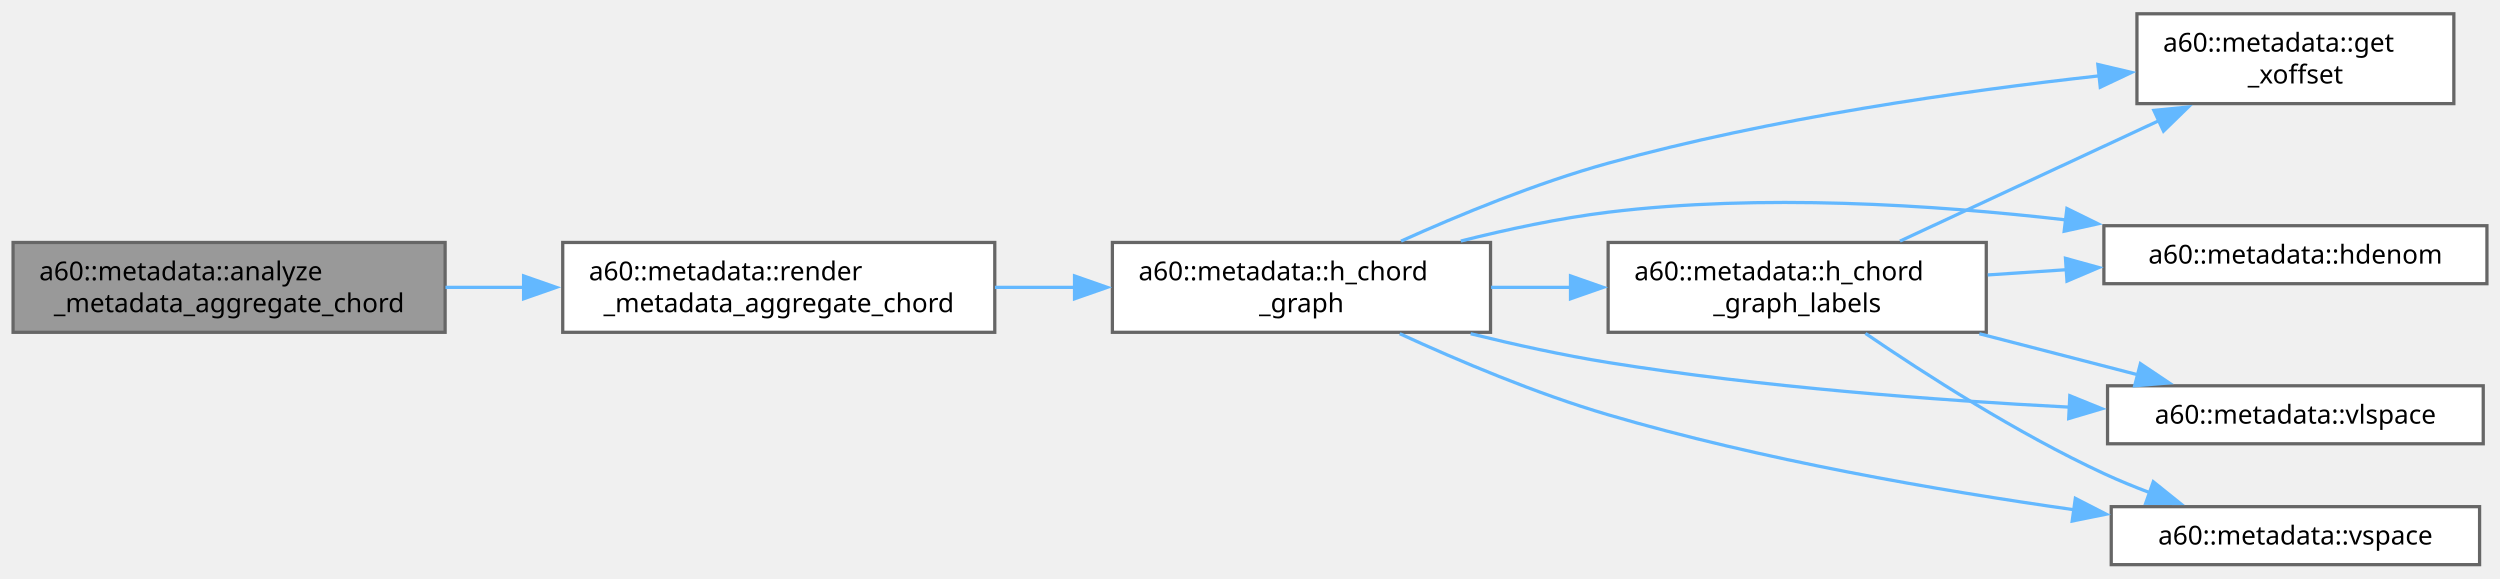
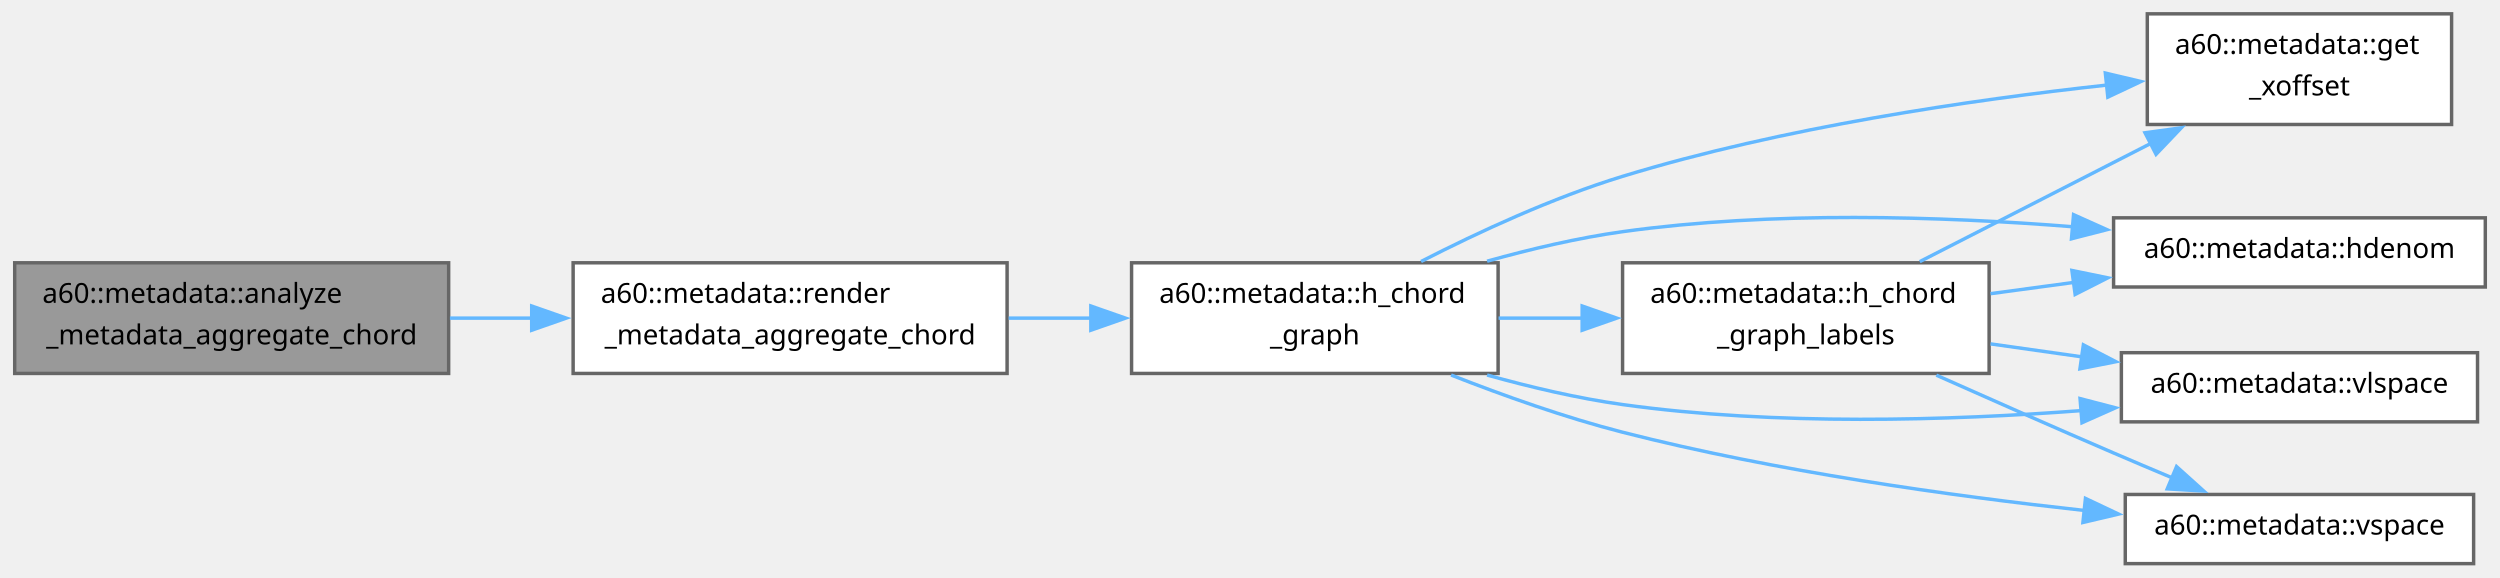
- <svg xmlns="http://www.w3.org/2000/svg" xmlns:xlink="http://www.w3.org/1999/xlink" width="765pt" height="177pt" viewBox="0.00 0.00 765.25 176.62">
-   <g id="graph0" class="graph" transform="scale(1 1) rotate(0) translate(4 172.62)">
+ <svg xmlns="http://www.w3.org/2000/svg" xmlns:xlink="http://www.w3.org/1999/xlink" width="723pt" height="167pt" viewBox="0.00 0.00 722.50 167.00">
+   <g id="graph0" class="graph" transform="scale(1 1) rotate(0) translate(4 163)">
    <g id="Node000001" class="node">
      <g id="a_Node000001">
        <a xlink:title="Analyze metadata directory or subset of it, and generate summary output for all in directory.">
-           <polygon fill="#999999" stroke="#666666" points="132.25,-98.62 0,-98.62 0,-71.12 132.25,-71.12 132.25,-98.62" />
-           <text text-anchor="start" x="8" y="-87.03" font-family="SourceSans" font-size="8.00">a60::metadata::analyze</text>
-           <text text-anchor="middle" x="66.12" y="-77.28" font-family="SourceSans" font-size="8.00">_metadata_aggregate_chord</text>
+           <polygon fill="#999999" stroke="#666666" points="125.5,-87 0,-87 0,-55 125.5,-55 125.5,-87" />
+           <text text-anchor="start" x="8" y="-75.4" font-family="SourceSans" font-size="8.00">a60::metadata::analyze</text>
+           <text text-anchor="middle" x="62.75" y="-63.4" font-family="SourceSans" font-size="8.00">_metadata_aggregate_chord</text>
        </a>
      </g>
    </g>
    <g id="Node000002" class="node">
      <g id="a_Node000002">
        <a xlink:href="namespacea60_1_1metadata.html#abb1e8fbeb00e7bf7a8f019c0fd951073" target="_top" xlink:title="Analyze metadata directory or subset of it and generate summary output for all in directory.">
-           <polygon fill="white" stroke="#666666" points="300.5,-98.62 168.25,-98.62 168.25,-71.12 300.5,-71.12 300.5,-98.62" />
-           <text text-anchor="start" x="176.25" y="-87.03" font-family="SourceSans" font-size="8.00">a60::metadata::render</text>
-           <text text-anchor="middle" x="234.38" y="-77.28" font-family="SourceSans" font-size="8.00">_metadata_aggregate_chord</text>
+           <polygon fill="white" stroke="#666666" points="287,-87 161.5,-87 161.5,-55 287,-55 287,-87" />
+           <text text-anchor="start" x="169.5" y="-75.4" font-family="SourceSans" font-size="8.00">a60::metadata::render</text>
+           <text text-anchor="middle" x="224.25" y="-63.4" font-family="SourceSans" font-size="8.00">_metadata_aggregate_chord</text>
        </a>
      </g>
    </g>
    <g id="edge1_Node000001_Node000002" class="edge">
      <g id="a_edge1_Node000001_Node000002">
        <a xlink:title=" ">
-           <path fill="none" stroke="#63b8ff" d="M132.35,-84.88C140.27,-84.88 148.41,-84.88 156.47,-84.88" />
-           <polygon fill="#63b8ff" stroke="#63b8ff" points="156.27,-88.38 166.27,-84.88 156.27,-81.38 156.27,-88.38" />
+           <path fill="none" stroke="#63b8ff" d="M125.87,-71C133.63,-71 141.62,-71 149.54,-71" />
+           <polygon fill="#63b8ff" stroke="#63b8ff" points="149.52,-74.5 159.52,-71 149.52,-67.5 149.52,-74.5" />
        </a>
      </g>
    </g>
    <g id="Node000003" class="node">
      <g id="a_Node000003">
        <a xlink:href="namespacea60_1_1metadata.html#a1fde7b7617a6da1a221d09f4ce033ee9" target="_top" xlink:title=" ">
-           <polygon fill="white" stroke="#666666" points="452.25,-98.62 336.5,-98.62 336.5,-71.12 452.25,-71.12 452.25,-98.62" />
-           <text text-anchor="start" x="344.5" y="-87.03" font-family="SourceSans" font-size="8.00">a60::metadata::h_chord</text>
-           <text text-anchor="middle" x="394.38" y="-77.28" font-family="SourceSans" font-size="8.00">_graph</text>
+           <polygon fill="white" stroke="#666666" points="429,-87 323,-87 323,-55 429,-55 429,-87" />
+           <text text-anchor="start" x="331" y="-75.4" font-family="SourceSans" font-size="8.00">a60::metadata::h_chord</text>
+           <text text-anchor="middle" x="376" y="-63.4" font-family="SourceSans" font-size="8.00">_graph</text>
        </a>
      </g>
    </g>
    <g id="edge2_Node000002_Node000003" class="edge">
      <g id="a_edge2_Node000002_Node000003">
        <a xlink:title=" ">
-           <path fill="none" stroke="#63b8ff" d="M300.55,-84.88C308.64,-84.88 316.93,-84.88 325.06,-84.88" />
-           <polygon fill="#63b8ff" stroke="#63b8ff" points="324.91,-88.38 334.91,-84.88 324.91,-81.38 324.91,-88.38" />
+           <path fill="none" stroke="#63b8ff" d="M287.46,-71C295.34,-71 303.41,-71 311.32,-71" />
+           <polygon fill="#63b8ff" stroke="#63b8ff" points="311.22,-74.5 321.22,-71 311.22,-67.5 311.22,-74.5" />
        </a>
      </g>
    </g>
    <g id="Node000004" class="node">
      <g id="a_Node000004">
        <a xlink:href="namespacea60_1_1metadata.html#a4c88caad75ba7fd9dffc58be1f715b28" target="_top" xlink:title="Compute xoffset.">
-           <polygon fill="white" stroke="#666666" points="747.12,-168.62 650.12,-168.62 650.12,-141.12 747.12,-141.12 747.12,-168.62" />
-           <text text-anchor="start" x="658.12" y="-157.03" font-family="SourceSans" font-size="8.00">a60::metadata::get</text>
-           <text text-anchor="middle" x="698.62" y="-147.28" font-family="SourceSans" font-size="8.00">_xoffset</text>
+           <polygon fill="white" stroke="#666666" points="704.75,-159 616.75,-159 616.75,-127 704.75,-127 704.75,-159" />
+           <text text-anchor="start" x="624.75" y="-147.4" font-family="SourceSans" font-size="8.00">a60::metadata::get</text>
+           <text text-anchor="middle" x="660.75" y="-135.4" font-family="SourceSans" font-size="8.00">_xoffset</text>
        </a>
      </g>
    </g>
    <g id="edge3_Node000003_Node000004" class="edge">
      <g id="a_edge3_Node000003_Node000004">
        <a xlink:title=" ">
-           <path fill="none" stroke="#63b8ff" d="M424.86,-99.04C442.81,-107.13 466.42,-116.83 488.25,-122.88 538.08,-136.67 596.34,-144.96 638.73,-149.64" />
-           <polygon fill="#63b8ff" stroke="#63b8ff" points="638.15,-153.1 648.47,-150.67 638.89,-146.14 638.15,-153.1" />
+           <path fill="none" stroke="#63b8ff" d="M406.72,-87.38C423.4,-95.92 444.85,-105.84 465,-112 511.19,-126.13 565.61,-134.1 605.17,-138.41" />
+           <polygon fill="#63b8ff" stroke="#63b8ff" points="604.61,-141.87 614.92,-139.43 605.33,-134.91 604.61,-141.87" />
        </a>
      </g>
    </g>
    <g id="Node000005" class="node">
      <g id="a_Node000005">
-         <a xlink:href="namespacea60_1_1metadata.html#a0e1ca2f297681851edcf2f74d3bf663e" target="_top" xlink:title="Grid, titles, labels for h_chord_graph. @yscale == how much to vertically scale the bar graph from ce...">
-           <polygon fill="white" stroke="#666666" points="604,-98.62 488.25,-98.62 488.25,-71.12 604,-71.12 604,-98.62" />
-           <text text-anchor="start" x="496.25" y="-87.03" font-family="SourceSans" font-size="8.00">a60::metadata::h_chord</text>
-           <text text-anchor="middle" x="546.12" y="-77.28" font-family="SourceSans" font-size="8.00">_graph_labels</text>
+         <a xlink:href="namespacea60_1_1metadata.html#a0e1ca2f297681851edcf2f74d3bf663e" target="_top" xlink:title="Grid, titles, labels for h_chord_graph.">
+           <polygon fill="white" stroke="#666666" points="571,-87 465,-87 465,-55 571,-55 571,-87" />
+           <text text-anchor="start" x="473" y="-75.4" font-family="SourceSans" font-size="8.00">a60::metadata::h_chord</text>
+           <text text-anchor="middle" x="518" y="-63.4" font-family="SourceSans" font-size="8.00">_graph_labels</text>
        </a>
      </g>
    </g>
    <g id="edge4_Node000003_Node000005" class="edge">
      <g id="a_edge4_Node000003_Node000005">
        <a xlink:title=" ">
-           <path fill="none" stroke="#63b8ff" d="M452.42,-84.88C460.39,-84.88 468.66,-84.88 476.82,-84.88" />
-           <polygon fill="#63b8ff" stroke="#63b8ff" points="476.73,-88.38 486.73,-84.88 476.73,-81.38 476.73,-88.38" />
+           <path fill="none" stroke="#63b8ff" d="M429.13,-71C437.06,-71 445.31,-71 453.45,-71" />
+           <polygon fill="#63b8ff" stroke="#63b8ff" points="453.31,-74.5 463.31,-71 453.31,-67.5 453.31,-74.5" />
        </a>
      </g>
    </g>
    <g id="Node000006" class="node">
      <g id="a_Node000006">
        <a xlink:href="namespacea60_1_1metadata.html#a22b86d9f6417957b79f6e9dab13296dc" target="_top" xlink:title=" ">
-           <polygon fill="white" stroke="#666666" points="757.25,-103.75 640,-103.75 640,-86 757.25,-86 757.25,-103.75" />
-           <text text-anchor="middle" x="698.62" y="-92.15" font-family="SourceSans" font-size="8.00">a60::metadata::hdenom</text>
+           <polygon fill="white" stroke="#666666" points="714.5,-100 607,-100 607,-80 714.5,-80 714.5,-100" />
+           <text text-anchor="middle" x="660.75" y="-88.4" font-family="SourceSans" font-size="8.00">a60::metadata::hdenom</text>
        </a>
      </g>
    </g>
    <g id="edge9_Node000003_Node000006" class="edge">
      <g id="a_edge9_Node000003_Node000006">
        <a xlink:title=" ">
-           <path fill="none" stroke="#63b8ff" d="M443.16,-99.06C457.53,-102.68 473.41,-106.06 488.25,-107.88 534.84,-113.56 587.59,-110.22 628.49,-105.51" />
-           <polygon fill="#63b8ff" stroke="#63b8ff" points="628.68,-109.01 638.19,-104.33 627.84,-102.06 628.68,-109.01" />
+           <path fill="none" stroke="#63b8ff" d="M425.82,-87.46C438.44,-90.99 452.1,-94.2 465,-96 508.11,-102.01 557.09,-100.46 595.15,-97.43" />
+           <polygon fill="#63b8ff" stroke="#63b8ff" points="595.42,-100.92 605.08,-96.58 594.82,-93.95 595.42,-100.92" />
        </a>
      </g>
    </g>
    <g id="Node000007" class="node">
      <g id="a_Node000007">
        <a xlink:href="namespacea60_1_1metadata.html#a2a619ed21560d442f5dfae5ea8101fce" target="_top" xlink:title="Distance between label and top/bottom of line or text.">
-           <polygon fill="white" stroke="#666666" points="756.12,-54.75 641.12,-54.75 641.12,-37 756.12,-37 756.12,-54.75" />
-           <text text-anchor="middle" x="698.62" y="-43.15" font-family="SourceSans" font-size="8.00">a60::metadata::vlspace</text>
+           <polygon fill="white" stroke="#666666" points="712.25,-61 609.25,-61 609.25,-41 712.25,-41 712.25,-61" />
+           <text text-anchor="middle" x="660.75" y="-49.4" font-family="SourceSans" font-size="8.00">a60::metadata::vlspace</text>
        </a>
      </g>
    </g>
    <g id="edge10_Node000003_Node000007" class="edge">
      <g id="a_edge10_Node000003_Node000007">
        <a xlink:title=" ">
-           <path fill="none" stroke="#63b8ff" d="M446.16,-70.68C459.74,-67.33 474.47,-64.09 488.25,-61.88 535.13,-54.33 588.51,-50.32 629.64,-48.2" />
-           <polygon fill="#63b8ff" stroke="#63b8ff" points="629.57,-51.71 639.38,-47.73 629.23,-44.72 629.57,-51.71" />
+           <path fill="none" stroke="#63b8ff" d="M425.82,-54.54C438.44,-51.01 452.1,-47.8 465,-46 509.21,-39.84 559.59,-41.36 598.04,-44.28" />
+           <polygon fill="#63b8ff" stroke="#63b8ff" points="597.3,-47.73 607.55,-45.06 597.86,-40.75 597.3,-47.73" />
        </a>
      </g>
    </g>
    <g id="Node000008" class="node">
      <g id="a_Node000008">
        <a xlink:href="namespacea60_1_1metadata.html#a888d9b1e7402e335f8e7544373855a92" target="_top" xlink:title=" ">
-           <polygon fill="white" stroke="#666666" points="755,-17.75 642.25,-17.75 642.25,0 755,0 755,-17.75" />
-           <text text-anchor="middle" x="698.62" y="-6.15" font-family="SourceSans" font-size="8.00">a60::metadata::vspace</text>
+           <polygon fill="white" stroke="#666666" points="711.12,-20 610.38,-20 610.38,0 711.12,0 711.12,-20" />
+           <text text-anchor="middle" x="660.75" y="-8.4" font-family="SourceSans" font-size="8.00">a60::metadata::vspace</text>
        </a>
      </g>
    </g>
    <g id="edge11_Node000003_Node000008" class="edge">
      <g id="a_edge11_Node000003_Node000008">
        <a xlink:title=" ">
-           <path fill="none" stroke="#63b8ff" d="M424.46,-70.69C442.47,-62.4 466.27,-52.34 488.25,-45.88 535.02,-32.11 589.27,-22.7 630.82,-16.81" />
-           <polygon fill="#63b8ff" stroke="#63b8ff" points="631.26,-20.29 640.69,-15.45 630.3,-13.35 631.26,-20.29" />
+           <path fill="none" stroke="#63b8ff" d="M415.41,-54.54C430.62,-48.57 448.4,-42.25 465,-38 509.12,-26.7 560.11,-19.57 598.85,-15.34" />
+           <polygon fill="#63b8ff" stroke="#63b8ff" points="598.86,-18.86 608.44,-14.33 598.13,-11.9 598.86,-18.86" />
        </a>
      </g>
    </g>
    <g id="edge5_Node000005_Node000004" class="edge">
      <g id="a_edge5_Node000005_Node000004">
        <a xlink:title=" ">
-           <path fill="none" stroke="#63b8ff" d="M577.58,-99.04C600.43,-109.67 631.94,-124.32 656.94,-135.95" />
-           <polygon fill="#63b8ff" stroke="#63b8ff" points="655.3,-139.05 665.84,-140.09 658.25,-132.7 655.3,-139.05" />
+           <path fill="none" stroke="#63b8ff" d="M550.94,-87.34C570.73,-97.46 596.38,-110.58 617.8,-121.54" />
+           <polygon fill="#63b8ff" stroke="#63b8ff" points="616.09,-124.6 626.59,-126.04 619.28,-118.37 616.09,-124.6" />
        </a>
      </g>
    </g>
    <g id="edge6_Node000005_Node000006" class="edge">
      <g id="a_edge6_Node000005_Node000006">
        <a xlink:title=" ">
-           <path fill="none" stroke="#63b8ff" d="M604.45,-88.68C612.36,-89.21 620.54,-89.75 628.63,-90.29" />
-           <polygon fill="#63b8ff" stroke="#63b8ff" points="628.24,-93.77 638.45,-90.94 628.7,-86.79 628.24,-93.77" />
+           <path fill="none" stroke="#63b8ff" d="M571.41,-78.07C579.27,-79.14 587.46,-80.24 595.53,-81.33" />
+           <polygon fill="#63b8ff" stroke="#63b8ff" points="594.95,-84.78 605.33,-82.65 595.88,-77.85 594.95,-84.78" />
        </a>
      </g>
    </g>
    <g id="edge7_Node000005_Node000007" class="edge">
      <g id="a_edge7_Node000005_Node000007">
        <a xlink:title=" ">
-           <path fill="none" stroke="#63b8ff" d="M601.88,-70.68C617.85,-66.55 635.14,-62.07 650.58,-58.07" />
-           <polygon fill="#63b8ff" stroke="#63b8ff" points="651.18,-61.53 659.98,-55.63 649.42,-54.75 651.18,-61.53" />
+           <path fill="none" stroke="#63b8ff" d="M571.41,-63.55C580.09,-62.32 589.17,-61.03 598.05,-59.77" />
+           <polygon fill="#63b8ff" stroke="#63b8ff" points="598.26,-63.27 607.67,-58.4 597.27,-56.34 598.26,-63.27" />
        </a>
      </g>
    </g>
    <g id="edge8_Node000005_Node000008" class="edge">
      <g id="a_edge8_Node000005_Node000008">
        <a xlink:title=" ">
-           <path fill="none" stroke="#63b8ff" d="M567.02,-70.78C585.33,-58.27 613.57,-40.14 640,-27.88 644.53,-25.77 649.36,-23.8 654.22,-21.97" />
-           <polygon fill="#63b8ff" stroke="#63b8ff" points="655.12,-25.37 663.38,-18.74 652.79,-18.77 655.12,-25.37" />
+           <path fill="none" stroke="#63b8ff" d="M555.74,-54.5C571.49,-47.48 590.11,-39.26 607,-32 612.44,-29.66 618.22,-27.21 623.87,-24.84" />
+           <polygon fill="#63b8ff" stroke="#63b8ff" points="625.21,-28.07 633.08,-20.99 622.51,-21.62 625.21,-28.07" />
        </a>
      </g>
    </g>
  </g>
</svg>
